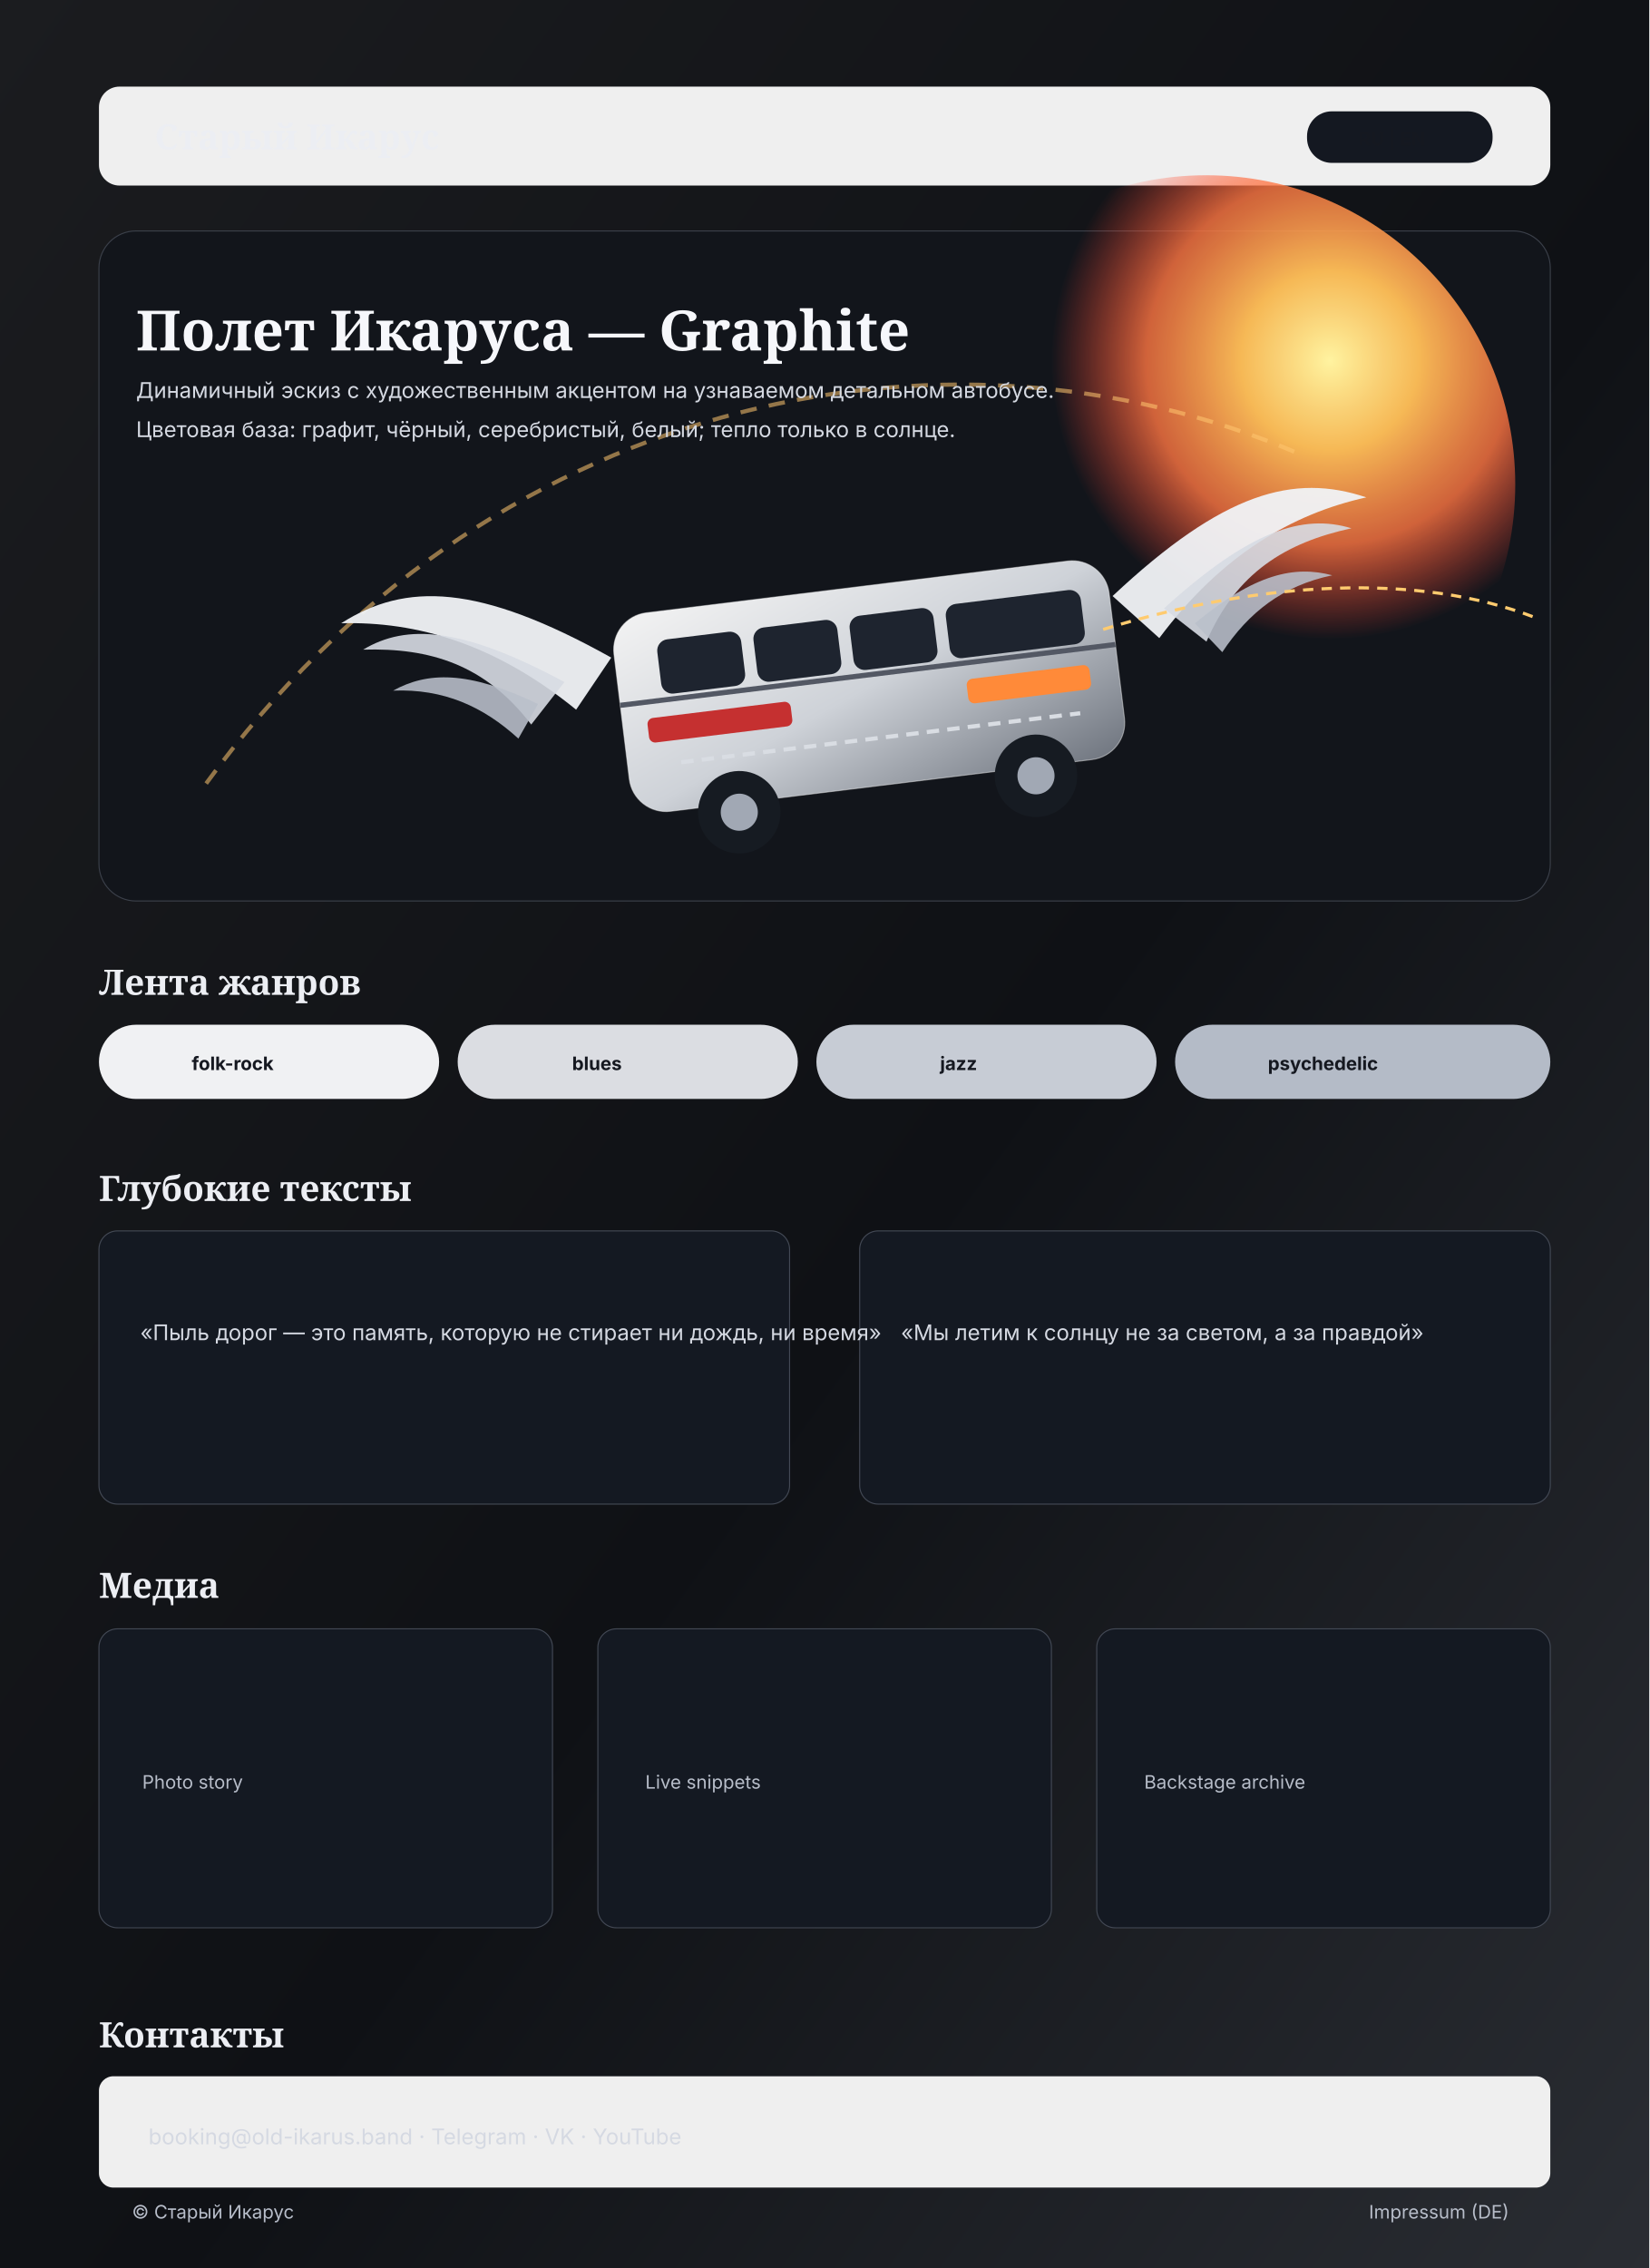
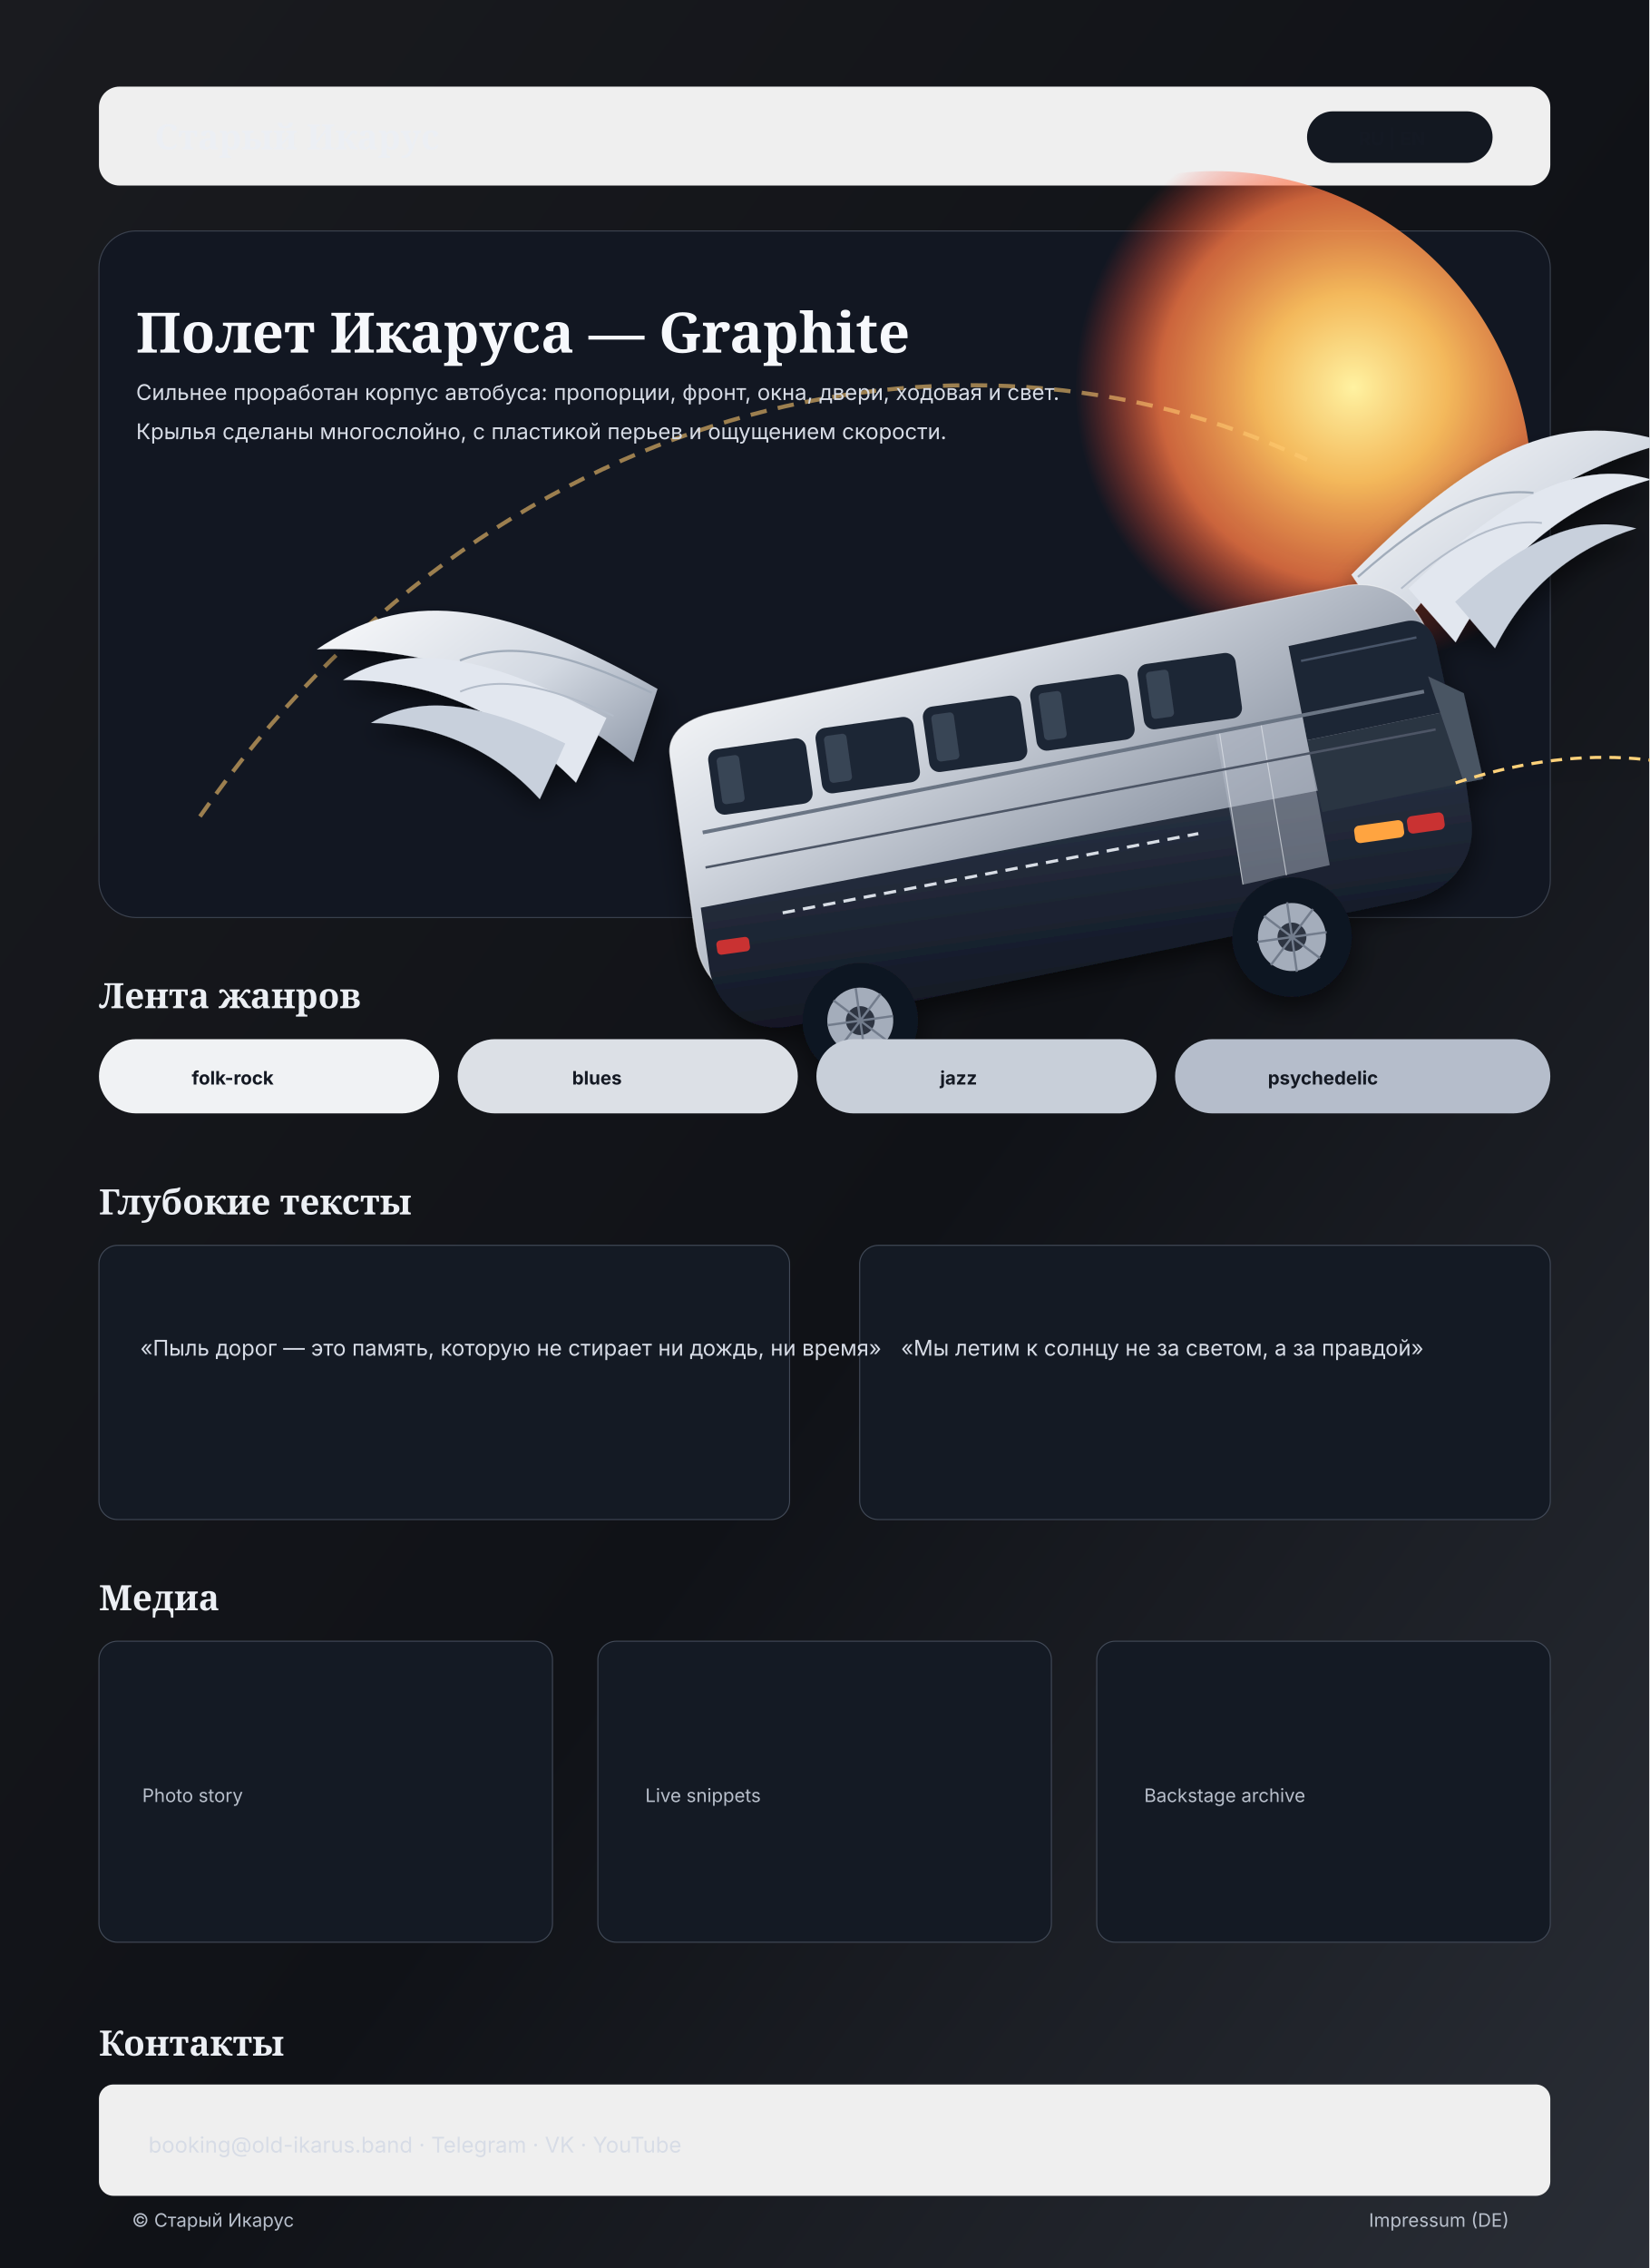
<svg xmlns="http://www.w3.org/2000/svg" width="1600" height="2200" viewBox="0 0 1600 2200" role="img" aria-labelledby="title desc">
  <defs>
    <linearGradient id="bg" x1="0" y1="0" x2="1" y2="1">
-       <stop offset="0%" stop-color="#1b1c1f" />
-       <stop offset="55%" stop-color="#0f1115" />
-       <stop offset="100%" stop-color="#2a2d33" />
+       <stop offset="0%" stop-color="#1a1b1f" />
+       <stop offset="55%" stop-color="#101217" />
+       <stop offset="100%" stop-color="#2a2e36" />
    </linearGradient>
-     <radialGradient id="sun" cx="70%" cy="30%" r="45%">
-       <stop offset="0%" stop-color="#fff3a0" stop-opacity="1" />
-       <stop offset="32%" stop-color="#ffbf58" stop-opacity="0.96" />
-       <stop offset="66%" stop-color="#ff7642" stop-opacity="0.8" />
-       <stop offset="100%" stop-color="#ff3b30" stop-opacity="0" />
+     <radialGradient id="sun" cx="72%" cy="34%" r="44%">
+       <stop offset="0%" stop-color="#fff2a1" />
+       <stop offset="34%" stop-color="#ffc15e" stop-opacity="0.95" />
+       <stop offset="70%" stop-color="#ff7a44" stop-opacity="0.78" />
+       <stop offset="100%" stop-color="#ff3d2f" stop-opacity="0" />
    </radialGradient>
-     <linearGradient id="panel" x1="0" y1="0" x2="1" y2="1">
-       <stop offset="0%" stop-color="#f3f3f3" />
-       <stop offset="50%" stop-color="#ced2d8" />
-       <stop offset="100%" stop-color="#6d737d" />
+     <linearGradient id="busBody" x1="0" y1="0" x2="1" y2="1">
+       <stop offset="0%" stop-color="#f8f9fa" />
+       <stop offset="26%" stop-color="#d6dbe3" />
+       <stop offset="58%" stop-color="#9da5b2" />
+       <stop offset="100%" stop-color="#586171" />
+     </linearGradient>
+     <linearGradient id="busBase" x1="0" y1="0" x2="0" y2="1">
+       <stop offset="0%" stop-color="#273040" />
+       <stop offset="100%" stop-color="#121825" />
+     </linearGradient>
+     <linearGradient id="wing" x1="0" y1="0" x2="1" y2="1">
+       <stop offset="0%" stop-color="#f7f8fa" />
+       <stop offset="55%" stop-color="#d3d9e2" />
+       <stop offset="100%" stop-color="#8d97a7" />
    </linearGradient>
    <style>
-       .h1{font:700 54px 'Cormorant Garamond', Georgia, serif; fill:#f6f7fb}
-       .h2{font:700 34px 'Cormorant Garamond', Georgia, serif; fill:#eceef3}
-       .text{font:400 21px 'Inter', Arial, sans-serif; fill:#d5d9e2}
-       .small{font:400 18px 'Inter', Arial, sans-serif; fill:#b7bdc9}
-       .chip{font:700 18px 'Inter', Arial, sans-serif; fill:#151820}
+       .h1{font:700 54px 'Cormorant Garamond', Georgia, serif; fill:#f6f8fc}
+       .h2{font:700 34px 'Cormorant Garamond', Georgia, serif; fill:#eceff4}
+       .text{font:400 21px 'Inter', Arial, sans-serif; fill:#d7dce6}
+       .small{font:400 18px 'Inter', Arial, sans-serif; fill:#b8bfcb}
+       .chip{font:700 18px 'Inter', Arial, sans-serif; fill:#141923}
    </style>
+     <filter id="shadow" x="-30%" y="-40%" width="180%" height="200%">
+       <feDropShadow dx="0" dy="12" stdDeviation="12" flood-color="#000" flood-opacity="0.5" />
+     </filter>
  </defs>
  <rect width="1600" height="2200" fill="url(#bg)" />
  <rect x="96" y="84" width="1408" height="96" rx="20" fill="#efefef" />
-   <text x="150" y="145" class="h2" fill="#11141a">Старый Икарус</text>
-   <rect x="1268" y="108" width="180" height="50" rx="24" fill="#141821" />
+   <text x="150" y="145" class="h2" fill="#11151d">Старый Икарус</text>
+   <rect x="1268" y="108" width="180" height="50" rx="25" fill="#131821" />
  <text x="1318" y="141" class="chip">RU | EN</text>
-   <rect x="96" y="224" width="1408" height="650" rx="36" fill="#12151b" stroke="#3b404a" />
-   <circle cx="1170" cy="470" r="300" fill="url(#sun)" />
-   <path d="M200 760 C470 390 910 290 1260 440" fill="none" stroke="#ffc66f" stroke-opacity="0.55" stroke-width="4" stroke-dasharray="16 12" />
-   <g transform="translate(480 415) rotate(-7)">
-     <path d="M85 235 C-34 148 -104 138 -171 170 C-98 177 -25 208 45 281 Z" fill="#f0f2f6" opacity="0.95" />
-     <path d="M37 253 C-55 188 -108 178 -153 198 C-88 204 -37 227 0 290 Z" fill="#d7dbe3" opacity="0.9" />
-     <path d="M9 271 C-55 230 -94 227 -129 241 C-80 245 -44 267 -14 302 Z" fill="#bac0cb" opacity="0.88" />
-     <path d="M575 235 C694 148 764 138 831 170 C758 177 685 208 615 281 Z" fill="#f0f2f6" opacity="0.95" />
-     <path d="M623 253 C715 188 768 178 813 198 C748 204 697 227 660 290 Z" fill="#d7dbe3" opacity="0.9" />
-     <path d="M651 271 C715 230 754 227 789 241 C740 245 704 267 674 302 Z" fill="#bac0cb" opacity="0.88" />
-     <rect x="88" y="196" width="484" height="194" rx="36" fill="url(#panel)" stroke="#f9f9fa" stroke-opacity="0.45" />
-     <path d="M88 282 H572" stroke="#535864" stroke-width="5" />
-     <rect x="130" y="224" width="82" height="53" rx="11" fill="#1e242f" />
-     <rect x="224" y="224" width="82" height="53" rx="11" fill="#1e242f" />
-     <rect x="318" y="224" width="82" height="53" rx="11" fill="#1e242f" />
-     <rect x="412" y="224" width="132" height="53" rx="11" fill="#1e242f" />
-     <rect x="112" y="298" width="140" height="24" rx="6" fill="#c53030" />
-     <rect x="424" y="298" width="120" height="24" rx="6" fill="#ff8a39" />
-     <path d="M140 344 H530" stroke="#d9dde3" stroke-width="4" stroke-dasharray="12 8" />
-     <circle cx="190" cy="399" r="40" fill="#161b22" />
-     <circle cx="480" cy="399" r="40" fill="#161b22" />
-     <circle cx="190" cy="399" r="18" fill="#a1a8b4" />
-     <circle cx="480" cy="399" r="18" fill="#a1a8b4" />
-     <path d="M562 266 C720 238 872 248 980 306" fill="none" stroke="#ffcb6f" stroke-width="3" stroke-dasharray="10 8" />
+   <rect x="96" y="224" width="1408" height="666" rx="36" fill="#121722" stroke="#3c4350" />
+   <circle cx="1178" cy="474" r="308" fill="url(#sun)" />
+   <path d="M194 792 C472 392 928 284 1268 446" fill="none" stroke="#ffc970" stroke-opacity="0.58" stroke-width="4" stroke-dasharray="16 11" />
+   <g transform="translate(388 356) rotate(-8)" filter="url(#shadow)">
+     <path d="M204 344 C56 230 -27 216 -118 260 C-20 270 87 318 171 411 Z" fill="url(#wing)" />
+     <path d="M151 365 C35 281 -36 266 -97 293 C-22 303 50 338 113 423 Z" fill="#e2e7ef" />
+     <path d="M108 384 C27 329 -28 318 -76 338 C-20 347 36 375 76 434 Z" fill="#c8d0dc" />
+     <path d="M198 347 C118 294 66 278 18 290" fill="none" stroke="#a1acba" stroke-width="2.1" />
+     <path d="M158 364 C97 324 52 310 14 320" fill="none" stroke="#b3bcc9" stroke-width="1.8" />
+     <path d="M886 328 C1034 214 1117 200 1208 244 C1110 254 1003 302 919 395 Z" fill="url(#wing)" />
+     <path d="M939 349 C1055 265 1126 250 1187 277 C1112 287 1040 322 977 407 Z" fill="#e2e7ef" />
+     <path d="M982 368 C1063 313 1118 302 1166 322 C1110 331 1054 359 1014 418 Z" fill="#c8d0dc" />
+     <path d="M892 331 C972 278 1024 262 1072 274" fill="none" stroke="#a1acba" stroke-width="2.1" />
+     <path d="M932 348 C993 308 1038 294 1076 304" fill="none" stroke="#b3bcc9" stroke-width="1.8" />
+     <g transform="translate(198 186)">
+       <path d="M64 188 L680 152 C719 150 749 177 754 214 L768 357 C772 402 740 438 696 442 L84 478 C43 480 9 448 9 407 L9 224 C9 201 31 189 64 188 Z" fill="url(#busBody)" stroke="#fafafa" stroke-opacity="0.54" />
+       <path d="M18 374 L770 338 L770 394 C770 430 742 458 704 462 L88 500 C49 502 18 471 18 432 Z" fill="url(#busBase)" />
+       <path d="M618 202 L734 194 C748 193 758 203 760 220 L765 286 L623 295 Z" fill="#1f2735" />
+       <path d="M623 295 L765 286 L768 357 L628 366 Z" fill="#2b3443" />
+       <path d="M628 218 L742 211" stroke="#9bb0cf" stroke-opacity="0.35" stroke-width="2.2" />
+       <g fill="#1e2735">
+         <rect x="45" y="224" width="96" height="64" rx="10" />
+         <rect x="151" y="218" width="96" height="64" rx="10" />
+         <rect x="257" y="212" width="96" height="64" rx="10" />
+         <rect x="363" y="206" width="96" height="64" rx="10" />
+         <rect x="469" y="200" width="96" height="64" rx="10" />
+       </g>
+       <g fill="#8da0bc" opacity="0.24">
+         <rect x="53" y="232" width="22" height="46" rx="4" />
+         <rect x="159" y="226" width="22" height="46" rx="4" />
+         <rect x="265" y="220" width="22" height="46" rx="4" />
+         <rect x="371" y="214" width="22" height="46" rx="4" />
+         <rect x="477" y="208" width="22" height="46" rx="4" />
+       </g>
+       <path d="M536 276 L622 270 L628 418 L542 425 Z" fill="#b6beca" opacity="0.46" />
+       <path d="M540 276 L542 425" stroke="#e3e6ec" stroke-opacity="0.68" />
+       <path d="M581 273 L585 422" stroke="#e3e6ec" stroke-opacity="0.68" />
+       <path d="M30 302 L742 264" stroke="#6b7484" stroke-width="3.6" />
+       <path d="M28 336 L748 302" stroke="#4e5666" stroke-width="2.3" />
+       <path d="M96 390 L506 370" stroke="#d8dde5" stroke-width="3" stroke-dasharray="12 8" />
+       <rect x="656" y="384" width="48" height="17" rx="5" fill="#ffa43f" />
+       <rect x="708" y="382" width="36" height="17" rx="5" fill="#c93131" />
+       <rect x="28" y="408" width="32" height="14" rx="4" fill="#c93131" />
+       <path d="M748 250 L780 271 L787 356 L768 357 Z" fill="#4a5464" />
+       <path d="M760 356 C882 334 979 356 1070 414" fill="none" stroke="#ffd27a" stroke-width="3" stroke-dasharray="11 8" />
+       <g>
+         <circle cx="156" cy="504" r="56" fill="#111823" />
+         <circle cx="156" cy="504" r="32" fill="#a4adbb" />
+         <circle cx="156" cy="504" r="14" fill="#2d3543" />
+         <path d="M156 472 V536 M124 504 H188 M133 481 L179 527 M179 481 L133 527" stroke="#727c8c" stroke-width="2.2" />
+       </g>
+       <g>
+         <circle cx="582" cy="482" r="58" fill="#111823" />
+         <circle cx="582" cy="482" r="33" fill="#a4adbb" />
+         <circle cx="582" cy="482" r="14" fill="#2d3543" />
+         <path d="M582 448 V516 M548 482 H616 M558 458 L606 506 M606 458 L558 506" stroke="#727c8c" stroke-width="2.2" />
+       </g>
+     </g>
  </g>
-   <text x="132" y="340" class="h1">Полет Икаруса — Graphite</text>
-   <text x="132" y="386" class="text">Динамичный эскиз с художественным акцентом на узнаваемом детальном автобусе.</text>
-   <text x="132" y="424" class="text">Цветовая база: графит, чёрный, серебристый, белый; тепло только в солнце.</text>
-   <text x="96" y="965" class="h2">Лента жанров</text>
-   <rect x="96" y="994" width="330" height="72" rx="36" fill="#f0f1f3" />
-   <rect x="444" y="994" width="330" height="72" rx="36" fill="#dbdde2" />
-   <rect x="792" y="994" width="330" height="72" rx="36" fill="#c7ccd5" />
-   <rect x="1140" y="994" width="364" height="72" rx="36" fill="#b4bbc7" />
-   <text x="186" y="1038" class="chip">folk-rock</text>
-   <text x="555" y="1038" class="chip">blues</text>
-   <text x="912" y="1038" class="chip">jazz</text>
-   <text x="1230" y="1038" class="chip">psychedelic</text>
-   <text x="96" y="1165" class="h2">Глубокие тексты</text>
-   <rect x="96" y="1194" width="670" height="265" rx="18" fill="#141922" stroke="#434955" />
-   <rect x="834" y="1194" width="670" height="265" rx="18" fill="#141922" stroke="#434955" />
-   <text x="136" y="1300" class="text">«Пыль дорог — это память, которую не стирает ни дождь, ни время»</text>
-   <text x="874" y="1300" class="text">«Мы летим к солнцу не за светом, а за правдой»</text>
-   <text x="96" y="1550" class="h2">Медиа</text>
-   <rect x="96" y="1580" width="440" height="290" rx="18" fill="#141922" stroke="#434955" />
-   <rect x="580" y="1580" width="440" height="290" rx="18" fill="#141922" stroke="#434955" />
-   <rect x="1064" y="1580" width="440" height="290" rx="18" fill="#141922" stroke="#434955" />
-   <text x="138" y="1735" class="small">Photo story</text>
-   <text x="626" y="1735" class="small">Live snippets</text>
-   <text x="1110" y="1735" class="small">Backstage archive</text>
-   <text x="96" y="1986" class="h2">Контакты</text>
-   <rect x="96" y="2014" width="1408" height="108" rx="14" fill="#efefef" />
-   <text x="144" y="2080" class="text" fill="#171b22">booking@old-ikarus.band · Telegram · VK · YouTube</text>
-   <text x="128" y="2152" class="small">© Старый Икарус</text>
-   <text x="1328" y="2152" class="small">Impressum (DE)</text>
+   <text x="132" y="342" class="h1">Полет Икаруса — Graphite</text>
+   <text x="132" y="388" class="text">Сильнее проработан корпус автобуса: пропорции, фронт, окна, двери, ходовая и свет.</text>
+   <text x="132" y="426" class="text">Крылья сделаны многослойно, с пластикой перьев и ощущением скорости.</text>
+   <text x="96" y="978" class="h2">Лента жанров</text>
+   <rect x="96" y="1008" width="330" height="72" rx="36" fill="#f0f2f4" />
+   <rect x="444" y="1008" width="330" height="72" rx="36" fill="#dce0e6" />
+   <rect x="792" y="1008" width="330" height="72" rx="36" fill="#c8cfd9" />
+   <rect x="1140" y="1008" width="364" height="72" rx="36" fill="#b5bdcb" />
+   <text x="186" y="1052" class="chip">folk-rock</text>
+   <text x="555" y="1052" class="chip">blues</text>
+   <text x="912" y="1052" class="chip">jazz</text>
+   <text x="1230" y="1052" class="chip">psychedelic</text>
+   <text x="96" y="1178" class="h2">Глубокие тексты</text>
+   <rect x="96" y="1208" width="670" height="266" rx="18" fill="#141a24" stroke="#424a58" />
+   <rect x="834" y="1208" width="670" height="266" rx="18" fill="#141a24" stroke="#424a58" />
+   <text x="136" y="1315" class="text">«Пыль дорог — это память, которую не стирает ни дождь, ни время»</text>
+   <text x="874" y="1315" class="text">«Мы летим к солнцу не за светом, а за правдой»</text>
+   <text x="96" y="1562" class="h2">Медиа</text>
+   <rect x="96" y="1592" width="440" height="292" rx="18" fill="#141a24" stroke="#424a58" />
+   <rect x="580" y="1592" width="440" height="292" rx="18" fill="#141a24" stroke="#424a58" />
+   <rect x="1064" y="1592" width="440" height="292" rx="18" fill="#141a24" stroke="#424a58" />
+   <text x="138" y="1748" class="small">Photo story</text>
+   <text x="626" y="1748" class="small">Live snippets</text>
+   <text x="1110" y="1748" class="small">Backstage archive</text>
+   <text x="96" y="1994" class="h2">Контакты</text>
+   <rect x="96" y="2022" width="1408" height="108" rx="14" fill="#efefef" />
+   <text x="144" y="2088" class="text" fill="#171c24">booking@old-ikarus.band · Telegram · VK · YouTube</text>
+   <text x="128" y="2160" class="small">© Старый Икарус</text>
+   <text x="1328" y="2160" class="small">Impressum (DE)</text>
</svg>
